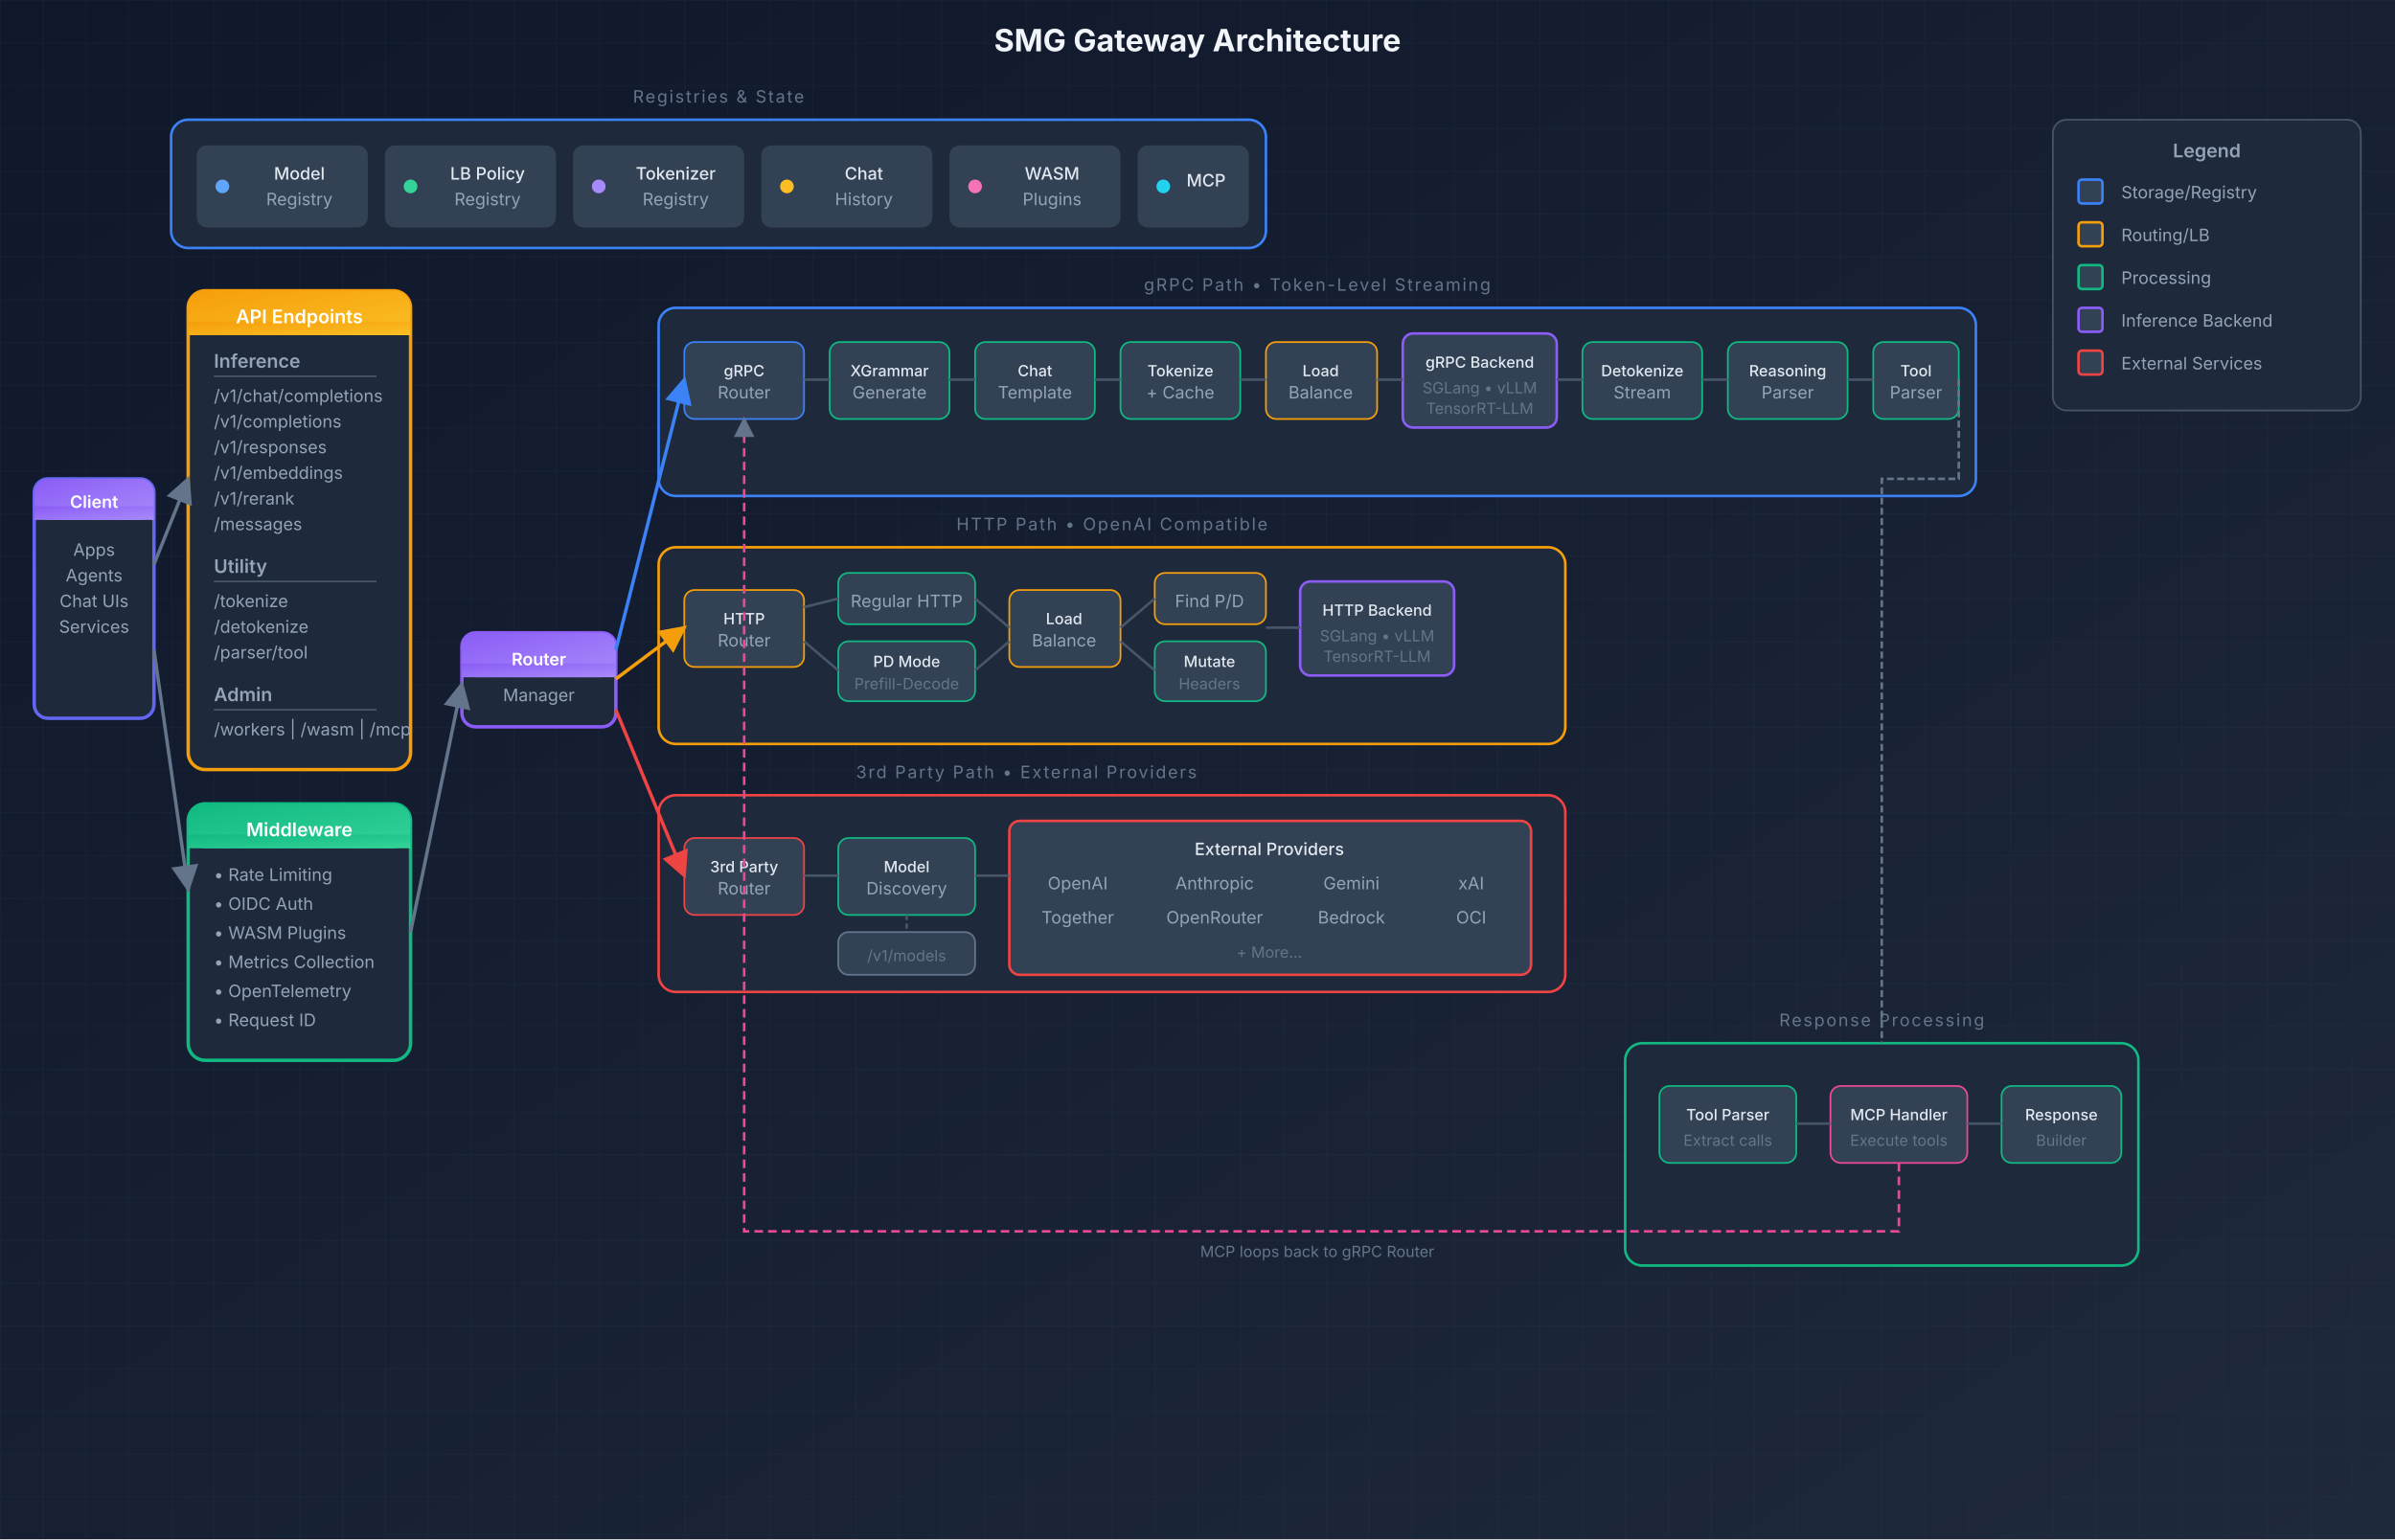
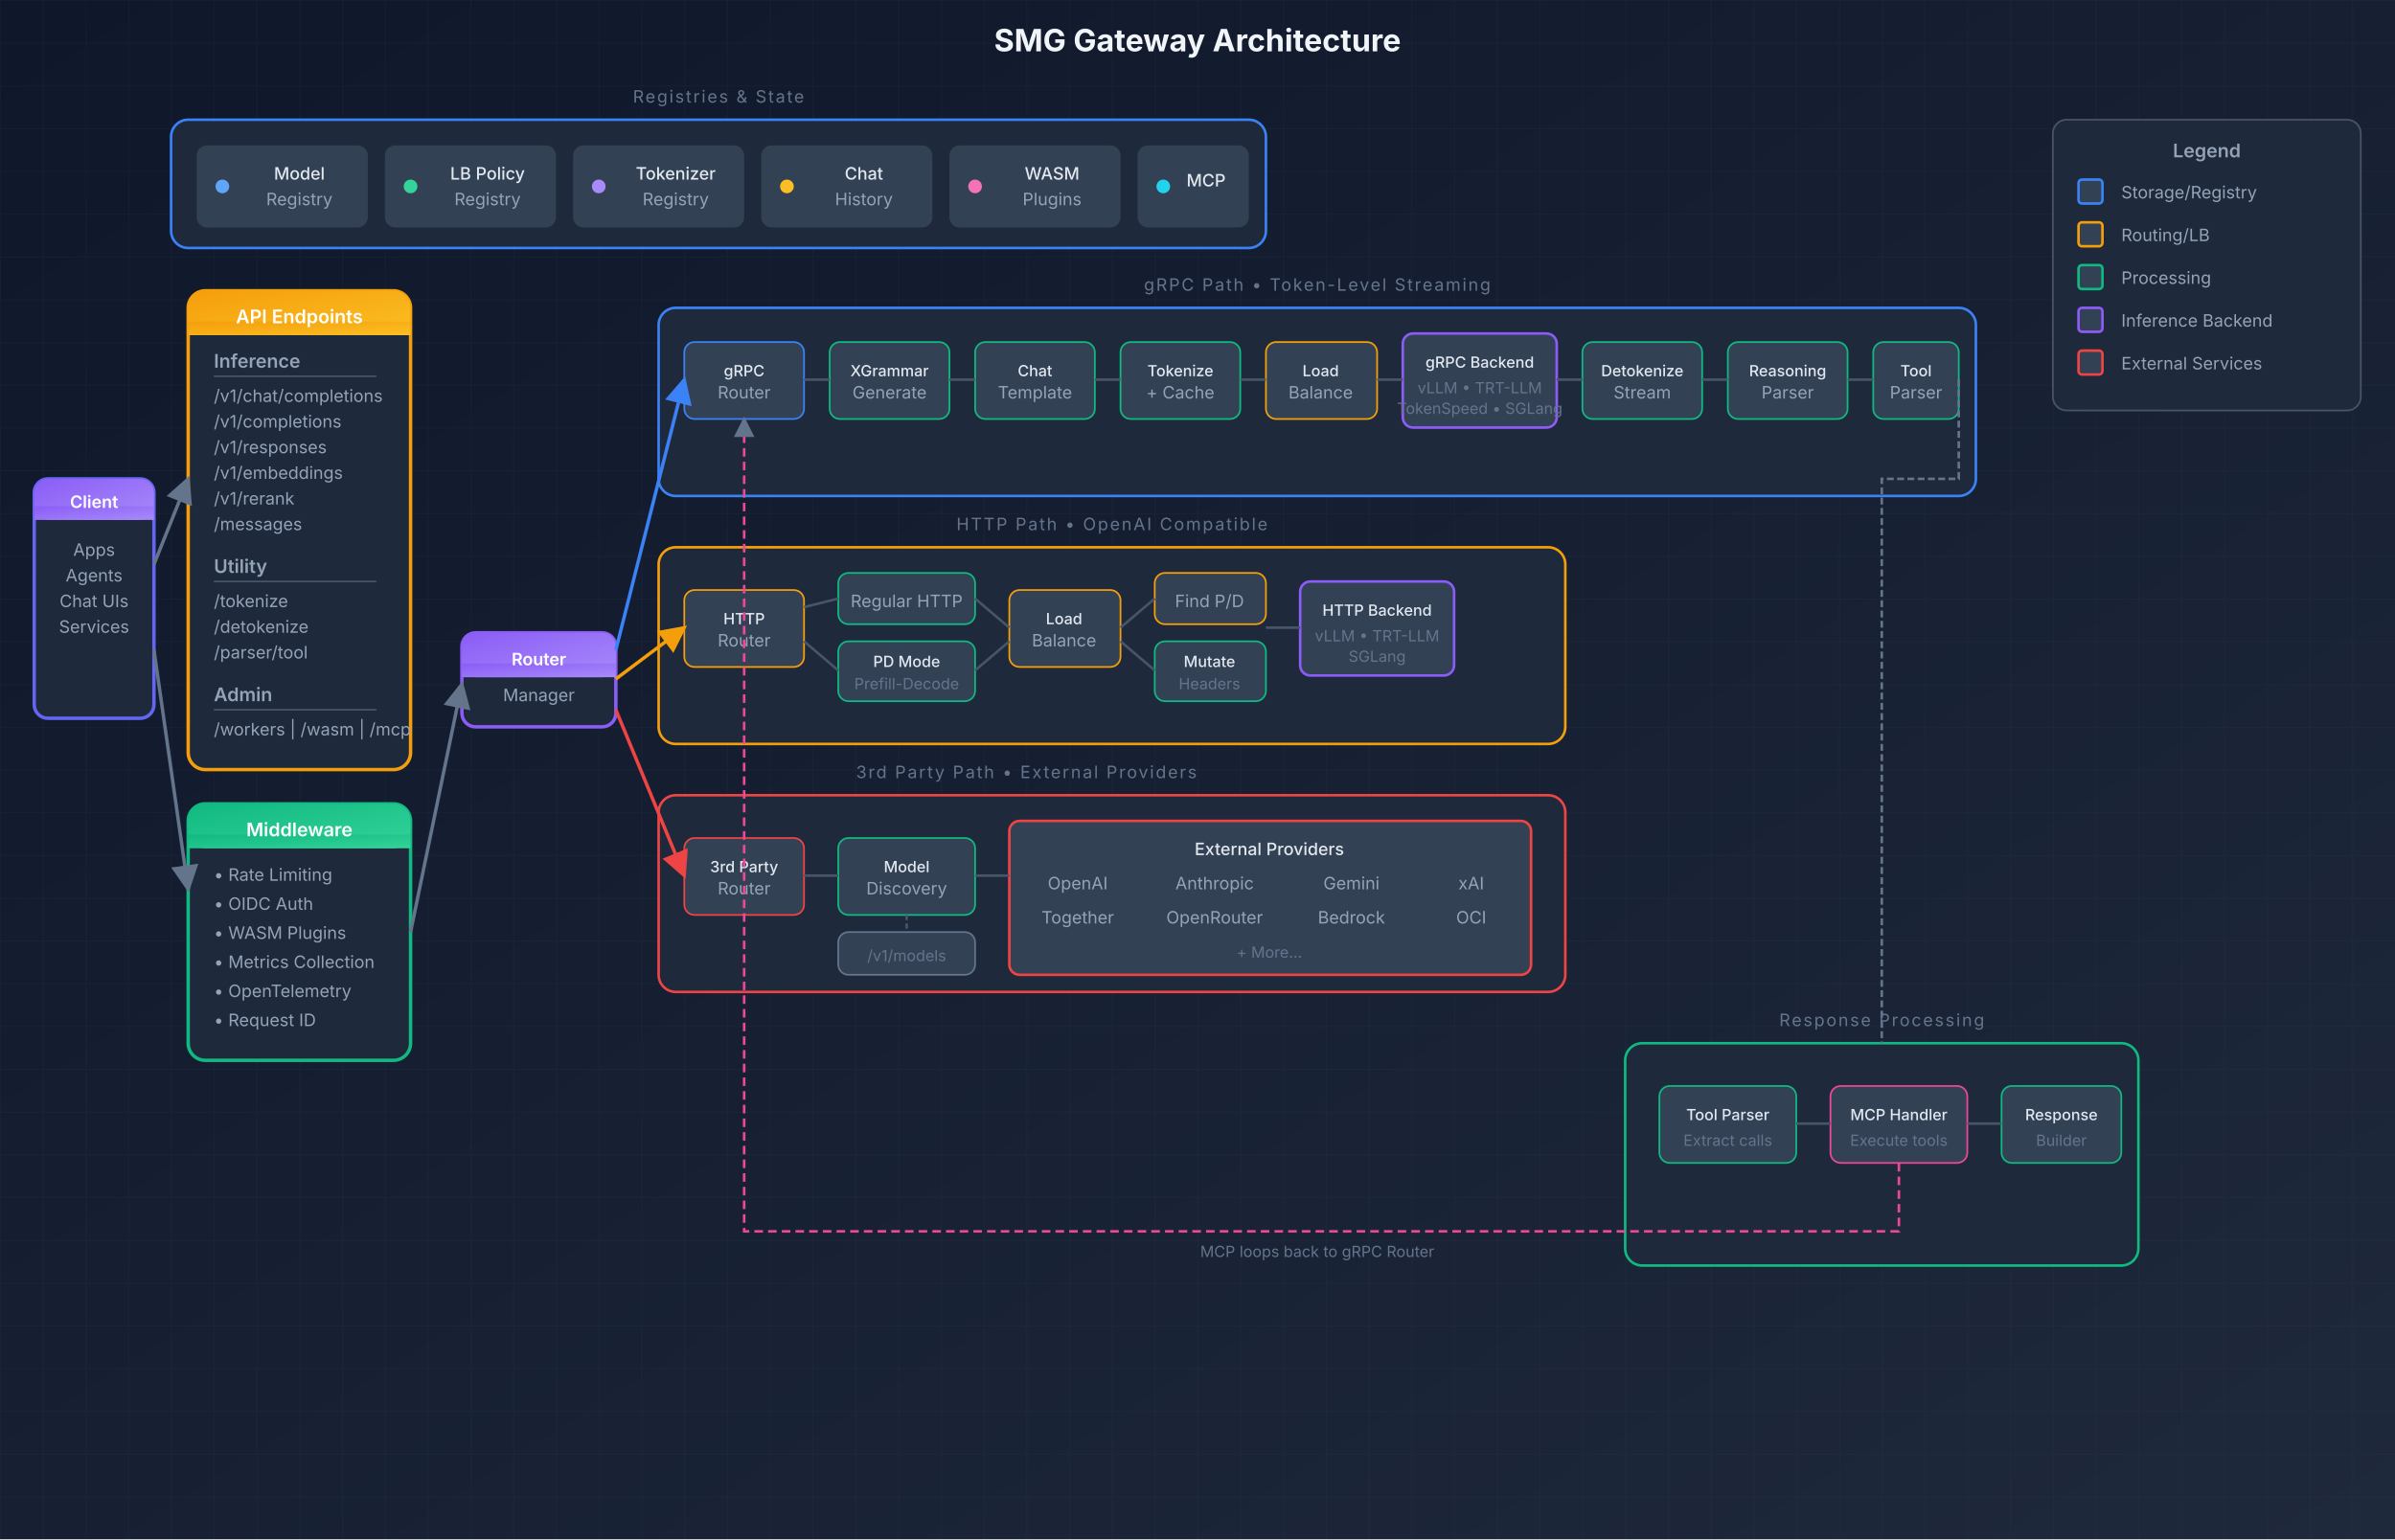
<svg xmlns="http://www.w3.org/2000/svg" viewBox="0 0 1400 900">
  <defs>
    <linearGradient id="bgGrad" x1="0%" y1="0%" x2="100%" y2="100%">
      <stop offset="0%" style="stop-color:#0f172a" />
      <stop offset="100%" style="stop-color:#1e293b" />
    </linearGradient>
    <linearGradient id="blueGrad" x1="0%" y1="0%" x2="100%" y2="100%">
      <stop offset="0%" style="stop-color:#3b82f6" />
      <stop offset="100%" style="stop-color:#60a5fa" />
    </linearGradient>
    <linearGradient id="greenGrad" x1="0%" y1="0%" x2="100%" y2="100%">
      <stop offset="0%" style="stop-color:#10b981" />
      <stop offset="100%" style="stop-color:#34d399" />
    </linearGradient>
    <linearGradient id="purpleGrad" x1="0%" y1="0%" x2="100%" y2="100%">
      <stop offset="0%" style="stop-color:#8b5cf6" />
      <stop offset="100%" style="stop-color:#a78bfa" />
    </linearGradient>
    <linearGradient id="amberGrad" x1="0%" y1="0%" x2="100%" y2="100%">
      <stop offset="0%" style="stop-color:#f59e0b" />
      <stop offset="100%" style="stop-color:#fbbf24" />
    </linearGradient>
    <linearGradient id="pinkGrad" x1="0%" y1="0%" x2="100%" y2="100%">
      <stop offset="0%" style="stop-color:#ec4899" />
      <stop offset="100%" style="stop-color:#f472b6" />
    </linearGradient>
    <linearGradient id="redGrad" x1="0%" y1="0%" x2="100%" y2="100%">
      <stop offset="0%" style="stop-color:#ef4444" />
      <stop offset="100%" style="stop-color:#f87171" />
    </linearGradient>
    <linearGradient id="cyanGrad" x1="0%" y1="0%" x2="100%" y2="100%">
      <stop offset="0%" style="stop-color:#06b6d4" />
      <stop offset="100%" style="stop-color:#22d3ee" />
    </linearGradient>
    <marker id="arrow" markerWidth="8" markerHeight="8" refX="7" refY="4" orient="auto">
      <path d="M0,0 L8,4 L0,8 Z" fill="#64748b" />
    </marker>
    <marker id="arrowBlue" markerWidth="8" markerHeight="8" refX="7" refY="4" orient="auto">
      <path d="M0,0 L8,4 L0,8 Z" fill="#3b82f6" />
    </marker>
    <marker id="arrowAmber" markerWidth="8" markerHeight="8" refX="7" refY="4" orient="auto">
      <path d="M0,0 L8,4 L0,8 Z" fill="#f59e0b" />
    </marker>
    <marker id="arrowRed" markerWidth="8" markerHeight="8" refX="7" refY="4" orient="auto">
      <path d="M0,0 L8,4 L0,8 Z" fill="#ef4444" />
    </marker>
    <marker id="arrowGreen" markerWidth="8" markerHeight="8" refX="7" refY="4" orient="auto">
      <path d="M0,0 L8,4 L0,8 Z" fill="#10b981" />
    </marker>
  </defs>
  <style>
    .title { font-family: -apple-system, BlinkMacSystemFont, 'Segoe UI', sans-serif; font-weight: 700; fill: #f1f5f9; }
    .label { font-family: -apple-system, BlinkMacSystemFont, 'Segoe UI', sans-serif; font-weight: 600; fill: white; }
    .sublabel { font-family: -apple-system, BlinkMacSystemFont, 'Segoe UI', sans-serif; font-weight: 500; fill: #e2e8f0; }
    .small { font-family: -apple-system, BlinkMacSystemFont, 'Segoe UI', sans-serif; font-size: 10px; fill: #94a3b8; }
    .tiny { font-family: -apple-system, BlinkMacSystemFont, 'Segoe UI', sans-serif; font-size: 9px; fill: #64748b; }
    .group-label { font-family: -apple-system, BlinkMacSystemFont, 'Segoe UI', sans-serif; font-size: 11px; fill: #94a3b8; font-weight: 600; }
    .section-label { font-family: -apple-system, BlinkMacSystemFont, 'Segoe UI', sans-serif; font-size: 10px; fill: #64748b; text-transform: uppercase; letter-spacing: 1px; }
  </style>
  <rect width="1400" height="900" fill="url(#bgGrad)" />
  <pattern id="grid" width="25" height="25" patternUnits="userSpaceOnUse">
    <path d="M 25 0 L 0 0 0 25" fill="none" stroke="#334155" stroke-width="0.5" opacity="0.3" />
  </pattern>
  <rect width="1400" height="900" fill="url(#grid)" />
  <text x="700" y="30" text-anchor="middle" class="title" font-size="18">SMG Gateway Architecture</text>
  <text x="420" y="60" text-anchor="middle" class="section-label">Registries &amp; State</text>
  <rect x="100" y="70" width="640" height="75" rx="10" fill="#1e293b" stroke="#3b82f6" stroke-width="1.5" />
  <g>
    <rect x="115" y="85" width="100" height="48" rx="6" fill="#334155" />
    <circle cx="130" cy="109" r="4" fill="#60a5fa" />
    <text x="175" y="105" text-anchor="middle" class="sublabel" font-size="10">Model</text>
    <text x="175" y="120" text-anchor="middle" class="small">Registry</text>
  </g>
  <g>
    <rect x="225" y="85" width="100" height="48" rx="6" fill="#334155" />
    <circle cx="240" cy="109" r="4" fill="#34d399" />
    <text x="285" y="105" text-anchor="middle" class="sublabel" font-size="10">LB Policy</text>
    <text x="285" y="120" text-anchor="middle" class="small">Registry</text>
  </g>
  <g>
    <rect x="335" y="85" width="100" height="48" rx="6" fill="#334155" />
    <circle cx="350" cy="109" r="4" fill="#a78bfa" />
    <text x="395" y="105" text-anchor="middle" class="sublabel" font-size="10">Tokenizer</text>
    <text x="395" y="120" text-anchor="middle" class="small">Registry</text>
  </g>
  <g>
    <rect x="445" y="85" width="100" height="48" rx="6" fill="#334155" />
    <circle cx="460" cy="109" r="4" fill="#fbbf24" />
    <text x="505" y="105" text-anchor="middle" class="sublabel" font-size="10">Chat</text>
    <text x="505" y="120" text-anchor="middle" class="small">History</text>
  </g>
  <g>
    <rect x="555" y="85" width="100" height="48" rx="6" fill="#334155" />
    <circle cx="570" cy="109" r="4" fill="#f472b6" />
    <text x="615" y="105" text-anchor="middle" class="sublabel" font-size="10">WASM</text>
    <text x="615" y="120" text-anchor="middle" class="small">Plugins</text>
  </g>
  <g>
    <rect x="665" y="85" width="65" height="48" rx="6" fill="#334155" />
    <circle cx="680" cy="109" r="4" fill="#22d3ee" />
    <text x="705" y="109" text-anchor="middle" class="sublabel" font-size="10">MCP</text>
  </g>
  <g>
    <rect x="20" y="280" width="70" height="140" rx="8" fill="#1e293b" stroke="#6366f1" stroke-width="2" />
    <rect x="20" y="280" width="70" height="24" rx="8" fill="url(#purpleGrad)" />
    <rect x="20" y="296" width="70" height="8" fill="url(#purpleGrad)" />
    <text x="55" y="297" text-anchor="middle" class="label" font-size="10">Client</text>
    <text x="55" y="325" text-anchor="middle" class="small">Apps</text>
    <text x="55" y="340" text-anchor="middle" class="small">Agents</text>
    <text x="55" y="355" text-anchor="middle" class="small">Chat UIs</text>
    <text x="55" y="370" text-anchor="middle" class="small">Services</text>
  </g>
  <g>
    <rect x="110" y="170" width="130" height="280" rx="10" fill="#1e293b" stroke="#f59e0b" stroke-width="2" />
    <rect x="110" y="170" width="130" height="26" rx="10" fill="url(#amberGrad)" />
    <rect x="110" y="188" width="130" height="8" fill="url(#amberGrad)" />
    <text x="175" y="189" text-anchor="middle" class="label" font-size="11">API Endpoints</text>
    <text x="125" y="215" class="group-label" font-size="9">Inference</text>
    <line x1="125" y1="220" x2="220" y2="220" stroke="#475569" stroke-width="1" />
    <text x="125" y="235" class="small">/v1/chat/completions</text>
    <text x="125" y="250" class="small">/v1/completions</text>
    <text x="125" y="265" class="small">/v1/responses</text>
    <text x="125" y="280" class="small">/v1/embeddings</text>
    <text x="125" y="295" class="small">/v1/rerank</text>
    <text x="125" y="310" class="small">/messages</text>
    <text x="125" y="335" class="group-label" font-size="9">Utility</text>
    <line x1="125" y1="340" x2="220" y2="340" stroke="#475569" stroke-width="1" />
    <text x="125" y="355" class="small">/tokenize</text>
    <text x="125" y="370" class="small">/detokenize</text>
    <text x="125" y="385" class="small">/parser/tool</text>
    <text x="125" y="410" class="group-label" font-size="9">Admin</text>
    <line x1="125" y1="415" x2="220" y2="415" stroke="#475569" stroke-width="1" />
    <text x="125" y="430" class="small">/workers | /wasm | /mcp</text>
  </g>
  <g>
    <rect x="110" y="470" width="130" height="150" rx="10" fill="#1e293b" stroke="#10b981" stroke-width="2" />
    <rect x="110" y="470" width="130" height="26" rx="10" fill="url(#greenGrad)" />
    <rect x="110" y="488" width="130" height="8" fill="url(#greenGrad)" />
    <text x="175" y="489" text-anchor="middle" class="label" font-size="11">Middleware</text>
    <text x="125" y="515" class="small">• Rate Limiting</text>
    <text x="125" y="532" class="small">• OIDC Auth</text>
    <text x="125" y="549" class="small">• WASM Plugins</text>
    <text x="125" y="566" class="small">• Metrics Collection</text>
    <text x="125" y="583" class="small">• OpenTelemetry</text>
    <text x="125" y="600" class="small">• Request ID</text>
  </g>
  <g>
    <rect x="270" y="370" width="90" height="55" rx="8" fill="#1e293b" stroke="#8b5cf6" stroke-width="2" />
    <rect x="270" y="370" width="90" height="26" rx="8" fill="url(#purpleGrad)" />
    <rect x="270" y="388" width="90" height="8" fill="url(#purpleGrad)" />
    <text x="315" y="389" text-anchor="middle" class="label" font-size="10">Router</text>
    <text x="315" y="410" text-anchor="middle" class="small">Manager</text>
  </g>
  <text x="770" y="170" text-anchor="middle" class="section-label">gRPC Path • Token-Level Streaming</text>
  <rect x="385" y="180" width="770" height="110" rx="10" fill="#1e293b" stroke="#3b82f6" stroke-width="1.5" />
  <g>
    <rect x="400" y="200" width="70" height="45" rx="6" fill="#334155" stroke="#3b82f6" stroke-width="1" />
    <text x="435" y="220" text-anchor="middle" class="sublabel" font-size="9">gRPC</text>
    <text x="435" y="233" text-anchor="middle" class="small">Router</text>
  </g>
  <g>
    <rect x="485" y="200" width="70" height="45" rx="6" fill="#334155" stroke="#10b981" stroke-width="1" />
    <text x="520" y="220" text-anchor="middle" class="sublabel" font-size="9">XGrammar</text>
    <text x="520" y="233" text-anchor="middle" class="small">Generate</text>
  </g>
  <g>
    <rect x="570" y="200" width="70" height="45" rx="6" fill="#334155" stroke="#10b981" stroke-width="1" />
    <text x="605" y="220" text-anchor="middle" class="sublabel" font-size="9">Chat</text>
    <text x="605" y="233" text-anchor="middle" class="small">Template</text>
  </g>
  <g>
    <rect x="655" y="200" width="70" height="45" rx="6" fill="#334155" stroke="#10b981" stroke-width="1" />
    <text x="690" y="220" text-anchor="middle" class="sublabel" font-size="9">Tokenize</text>
    <text x="690" y="233" text-anchor="middle" class="small">+ Cache</text>
  </g>
  <g>
    <rect x="740" y="200" width="65" height="45" rx="6" fill="#334155" stroke="#f59e0b" stroke-width="1" />
    <text x="772" y="220" text-anchor="middle" class="sublabel" font-size="9">Load</text>
    <text x="772" y="233" text-anchor="middle" class="small">Balance</text>
  </g>
  <g>
    <rect x="820" y="195" width="90" height="55" rx="6" fill="#334155" stroke="#8b5cf6" stroke-width="1.5" />
    <text x="865" y="215" text-anchor="middle" class="sublabel" font-size="9">gRPC Backend</text>
-     <text x="865" y="230" text-anchor="middle" class="tiny">SGLang • vLLM</text>
-     <text x="865" y="242" text-anchor="middle" class="tiny">TensorRT-LLM</text>
+     <text x="865" y="230" text-anchor="middle" class="tiny">vLLM • TRT-LLM</text>
+     <text x="865" y="242" text-anchor="middle" class="tiny" font-size="8">TokenSpeed • SGLang</text>
  </g>
  <g>
    <rect x="925" y="200" width="70" height="45" rx="6" fill="#334155" stroke="#10b981" stroke-width="1" />
    <text x="960" y="220" text-anchor="middle" class="sublabel" font-size="9">Detokenize</text>
    <text x="960" y="233" text-anchor="middle" class="small">Stream</text>
  </g>
  <g>
    <rect x="1010" y="200" width="70" height="45" rx="6" fill="#334155" stroke="#10b981" stroke-width="1" />
    <text x="1045" y="220" text-anchor="middle" class="sublabel" font-size="9">Reasoning</text>
    <text x="1045" y="233" text-anchor="middle" class="small">Parser</text>
  </g>
  <g>
    <rect x="1095" y="200" width="50" height="45" rx="6" fill="#334155" stroke="#10b981" stroke-width="1" />
    <text x="1120" y="220" text-anchor="middle" class="sublabel" font-size="9">Tool</text>
    <text x="1120" y="233" text-anchor="middle" class="small">Parser</text>
  </g>
  <path d="M470 222 L485 222" stroke="#475569" stroke-width="1.5" fill="none" />
  <path d="M555 222 L570 222" stroke="#475569" stroke-width="1.5" fill="none" />
  <path d="M640 222 L655 222" stroke="#475569" stroke-width="1.5" fill="none" />
  <path d="M725 222 L740 222" stroke="#475569" stroke-width="1.5" fill="none" />
  <path d="M805 222 L820 222" stroke="#475569" stroke-width="1.5" fill="none" />
  <path d="M910 222 L925 222" stroke="#475569" stroke-width="1.5" fill="none" />
  <path d="M995 222 L1010 222" stroke="#475569" stroke-width="1.5" fill="none" />
  <path d="M1080 222 L1095 222" stroke="#475569" stroke-width="1.5" fill="none" />
  <text x="650" y="310" text-anchor="middle" class="section-label">HTTP Path • OpenAI Compatible</text>
  <rect x="385" y="320" width="530" height="115" rx="10" fill="#1e293b" stroke="#f59e0b" stroke-width="1.5" />
  <g>
    <rect x="400" y="345" width="70" height="45" rx="6" fill="#334155" stroke="#f59e0b" stroke-width="1" />
    <text x="435" y="365" text-anchor="middle" class="sublabel" font-size="9">HTTP</text>
    <text x="435" y="378" text-anchor="middle" class="small">Router</text>
  </g>
  <g>
    <rect x="490" y="335" width="80" height="30" rx="6" fill="#334155" stroke="#10b981" stroke-width="1" />
    <text x="530" y="355" text-anchor="middle" class="small">Regular HTTP</text>
  </g>
  <g>
    <rect x="490" y="375" width="80" height="35" rx="6" fill="#334155" stroke="#10b981" stroke-width="1" />
    <text x="530" y="390" text-anchor="middle" class="sublabel" font-size="9">PD Mode</text>
    <text x="530" y="403" text-anchor="middle" class="tiny">Prefill-Decode</text>
  </g>
  <g>
    <rect x="590" y="345" width="65" height="45" rx="6" fill="#334155" stroke="#f59e0b" stroke-width="1" />
    <text x="622" y="365" text-anchor="middle" class="sublabel" font-size="9">Load</text>
    <text x="622" y="378" text-anchor="middle" class="small">Balance</text>
  </g>
  <g>
    <rect x="675" y="335" width="65" height="30" rx="6" fill="#334155" stroke="#f59e0b" stroke-width="1" />
    <text x="707" y="355" text-anchor="middle" class="small">Find P/D</text>
  </g>
  <g>
    <rect x="675" y="375" width="65" height="35" rx="6" fill="#334155" stroke="#10b981" stroke-width="1" />
    <text x="707" y="390" text-anchor="middle" class="sublabel" font-size="9">Mutate</text>
    <text x="707" y="403" text-anchor="middle" class="tiny">Headers</text>
  </g>
  <g>
    <rect x="760" y="340" width="90" height="55" rx="6" fill="#334155" stroke="#8b5cf6" stroke-width="1.5" />
    <text x="805" y="360" text-anchor="middle" class="sublabel" font-size="9">HTTP Backend</text>
-     <text x="805" y="375" text-anchor="middle" class="tiny">SGLang • vLLM</text>
-     <text x="805" y="387" text-anchor="middle" class="tiny">TensorRT-LLM</text>
+     <text x="805" y="375" text-anchor="middle" class="tiny">vLLM • TRT-LLM</text>
+     <text x="805" y="387" text-anchor="middle" class="tiny">SGLang</text>
  </g>
  <path d="M470 355 L490 350" stroke="#475569" stroke-width="1.5" fill="none" />
  <path d="M470 375 L490 392" stroke="#475569" stroke-width="1.5" fill="none" />
  <path d="M570 350 L590 367" stroke="#475569" stroke-width="1.5" fill="none" />
  <path d="M570 392 L590 375" stroke="#475569" stroke-width="1.5" fill="none" />
  <path d="M655 367 L675 350" stroke="#475569" stroke-width="1.5" fill="none" />
  <path d="M655 375 L675 392" stroke="#475569" stroke-width="1.5" fill="none" />
  <path d="M740 367 L760 367" stroke="#475569" stroke-width="1.5" fill="none" />
  <text x="600" y="455" text-anchor="middle" class="section-label">3rd Party Path • External Providers</text>
  <rect x="385" y="465" width="530" height="115" rx="10" fill="#1e293b" stroke="#ef4444" stroke-width="1.5" />
  <g>
    <rect x="400" y="490" width="70" height="45" rx="6" fill="#334155" stroke="#ef4444" stroke-width="1" />
    <text x="435" y="510" text-anchor="middle" class="sublabel" font-size="9">3rd Party</text>
    <text x="435" y="523" text-anchor="middle" class="small">Router</text>
  </g>
  <g>
    <rect x="490" y="490" width="80" height="45" rx="6" fill="#334155" stroke="#10b981" stroke-width="1" />
    <text x="530" y="510" text-anchor="middle" class="sublabel" font-size="9">Model</text>
    <text x="530" y="523" text-anchor="middle" class="small">Discovery</text>
  </g>
  <g>
    <rect x="490" y="545" width="80" height="25" rx="6" fill="#334155" stroke="#64748b" stroke-width="1" />
    <text x="530" y="562" text-anchor="middle" class="tiny">/v1/models</text>
  </g>
  <g>
    <rect x="590" y="480" width="305" height="90" rx="6" fill="#334155" stroke="#ef4444" stroke-width="1.5" />
    <text x="742" y="500" text-anchor="middle" class="sublabel" font-size="10">External Providers</text>
    <text x="630" y="520" text-anchor="middle" class="small">OpenAI</text>
    <text x="710" y="520" text-anchor="middle" class="small">Anthropic</text>
    <text x="790" y="520" text-anchor="middle" class="small">Gemini</text>
    <text x="860" y="520" text-anchor="middle" class="small">xAI</text>
    <text x="630" y="540" text-anchor="middle" class="small">Together</text>
    <text x="710" y="540" text-anchor="middle" class="small">OpenRouter</text>
    <text x="790" y="540" text-anchor="middle" class="small">Bedrock</text>
    <text x="860" y="540" text-anchor="middle" class="small">OCI</text>
    <text x="742" y="560" text-anchor="middle" class="tiny">+ More...</text>
  </g>
  <path d="M470 512 L490 512" stroke="#475569" stroke-width="1.5" fill="none" />
  <path d="M530 535 L530 545" stroke="#475569" stroke-width="1.5" stroke-dasharray="3,2" fill="none" />
  <path d="M570 512 L590 512" stroke="#475569" stroke-width="1.5" fill="none" />
  <text x="1100" y="600" text-anchor="middle" class="section-label">Response Processing</text>
  <rect x="950" y="610" width="300" height="130" rx="10" fill="#1e293b" stroke="#10b981" stroke-width="1.5" />
  <g>
    <rect x="970" y="635" width="80" height="45" rx="6" fill="#334155" stroke="#10b981" stroke-width="1" />
    <text x="1010" y="655" text-anchor="middle" class="sublabel" font-size="9">Tool Parser</text>
    <text x="1010" y="670" text-anchor="middle" class="tiny">Extract calls</text>
  </g>
  <g>
    <rect x="1070" y="635" width="80" height="45" rx="6" fill="#334155" stroke="#ec4899" stroke-width="1" />
    <text x="1110" y="655" text-anchor="middle" class="sublabel" font-size="9">MCP Handler</text>
    <text x="1110" y="670" text-anchor="middle" class="tiny">Execute tools</text>
  </g>
  <g>
    <rect x="1170" y="635" width="70" height="45" rx="6" fill="#334155" stroke="#10b981" stroke-width="1" />
    <text x="1205" y="655" text-anchor="middle" class="sublabel" font-size="9">Response</text>
    <text x="1205" y="670" text-anchor="middle" class="tiny">Builder</text>
  </g>
  <path d="M1050 657 L1070 657" stroke="#475569" stroke-width="1.5" fill="none" />
  <path d="M1150 657 L1170 657" stroke="#475569" stroke-width="1.5" fill="none" />
  <path d="M1110 680 L1110 720 L435 720 L435 245" stroke="#ec4899" stroke-width="1.5" stroke-dasharray="5,3" fill="none" marker-end="url(#arrow)" />
  <text x="770" y="735" text-anchor="middle" class="tiny">MCP loops back to gRPC Router</text>
  <path d="M90 330 L110 280" stroke="#64748b" stroke-width="2" fill="none" marker-end="url(#arrow)" />
  <path d="M90 380 L110 520" stroke="#64748b" stroke-width="2" fill="none" marker-end="url(#arrow)" />
  <path d="M240 545 L270 400" stroke="#64748b" stroke-width="2" fill="none" marker-end="url(#arrow)" />
  <path d="M360 380 L400 222" stroke="#3b82f6" stroke-width="2" fill="none" marker-end="url(#arrowBlue)" />
  <path d="M360 397 L400 367" stroke="#f59e0b" stroke-width="2" fill="none" marker-end="url(#arrowAmber)" />
  <path d="M360 415 L400 512" stroke="#ef4444" stroke-width="2" fill="none" marker-end="url(#arrowRed)" />
  <path d="M1145 222 L1145 280 L1100 280 L1100 610" stroke="#64748b" stroke-width="1.5" stroke-dasharray="4,2" fill="none" />
  <rect x="1200" y="70" width="180" height="170" rx="8" fill="#1e293b" stroke="#475569" stroke-width="1" />
  <text x="1290" y="92" text-anchor="middle" class="group-label">Legend</text>
  <rect x="1215" y="105" width="14" height="14" rx="2" fill="#334155" stroke="#3b82f6" stroke-width="1.5" />
  <text x="1240" y="116" class="small">Storage/Registry</text>
  <rect x="1215" y="130" width="14" height="14" rx="2" fill="#334155" stroke="#f59e0b" stroke-width="1.5" />
  <text x="1240" y="141" class="small">Routing/LB</text>
  <rect x="1215" y="155" width="14" height="14" rx="2" fill="#334155" stroke="#10b981" stroke-width="1.5" />
  <text x="1240" y="166" class="small">Processing</text>
  <rect x="1215" y="180" width="14" height="14" rx="2" fill="#334155" stroke="#8b5cf6" stroke-width="1.5" />
  <text x="1240" y="191" class="small">Inference Backend</text>
  <rect x="1215" y="205" width="14" height="14" rx="2" fill="#334155" stroke="#ef4444" stroke-width="1.5" />
  <text x="1240" y="216" class="small">External Services</text>
</svg>
